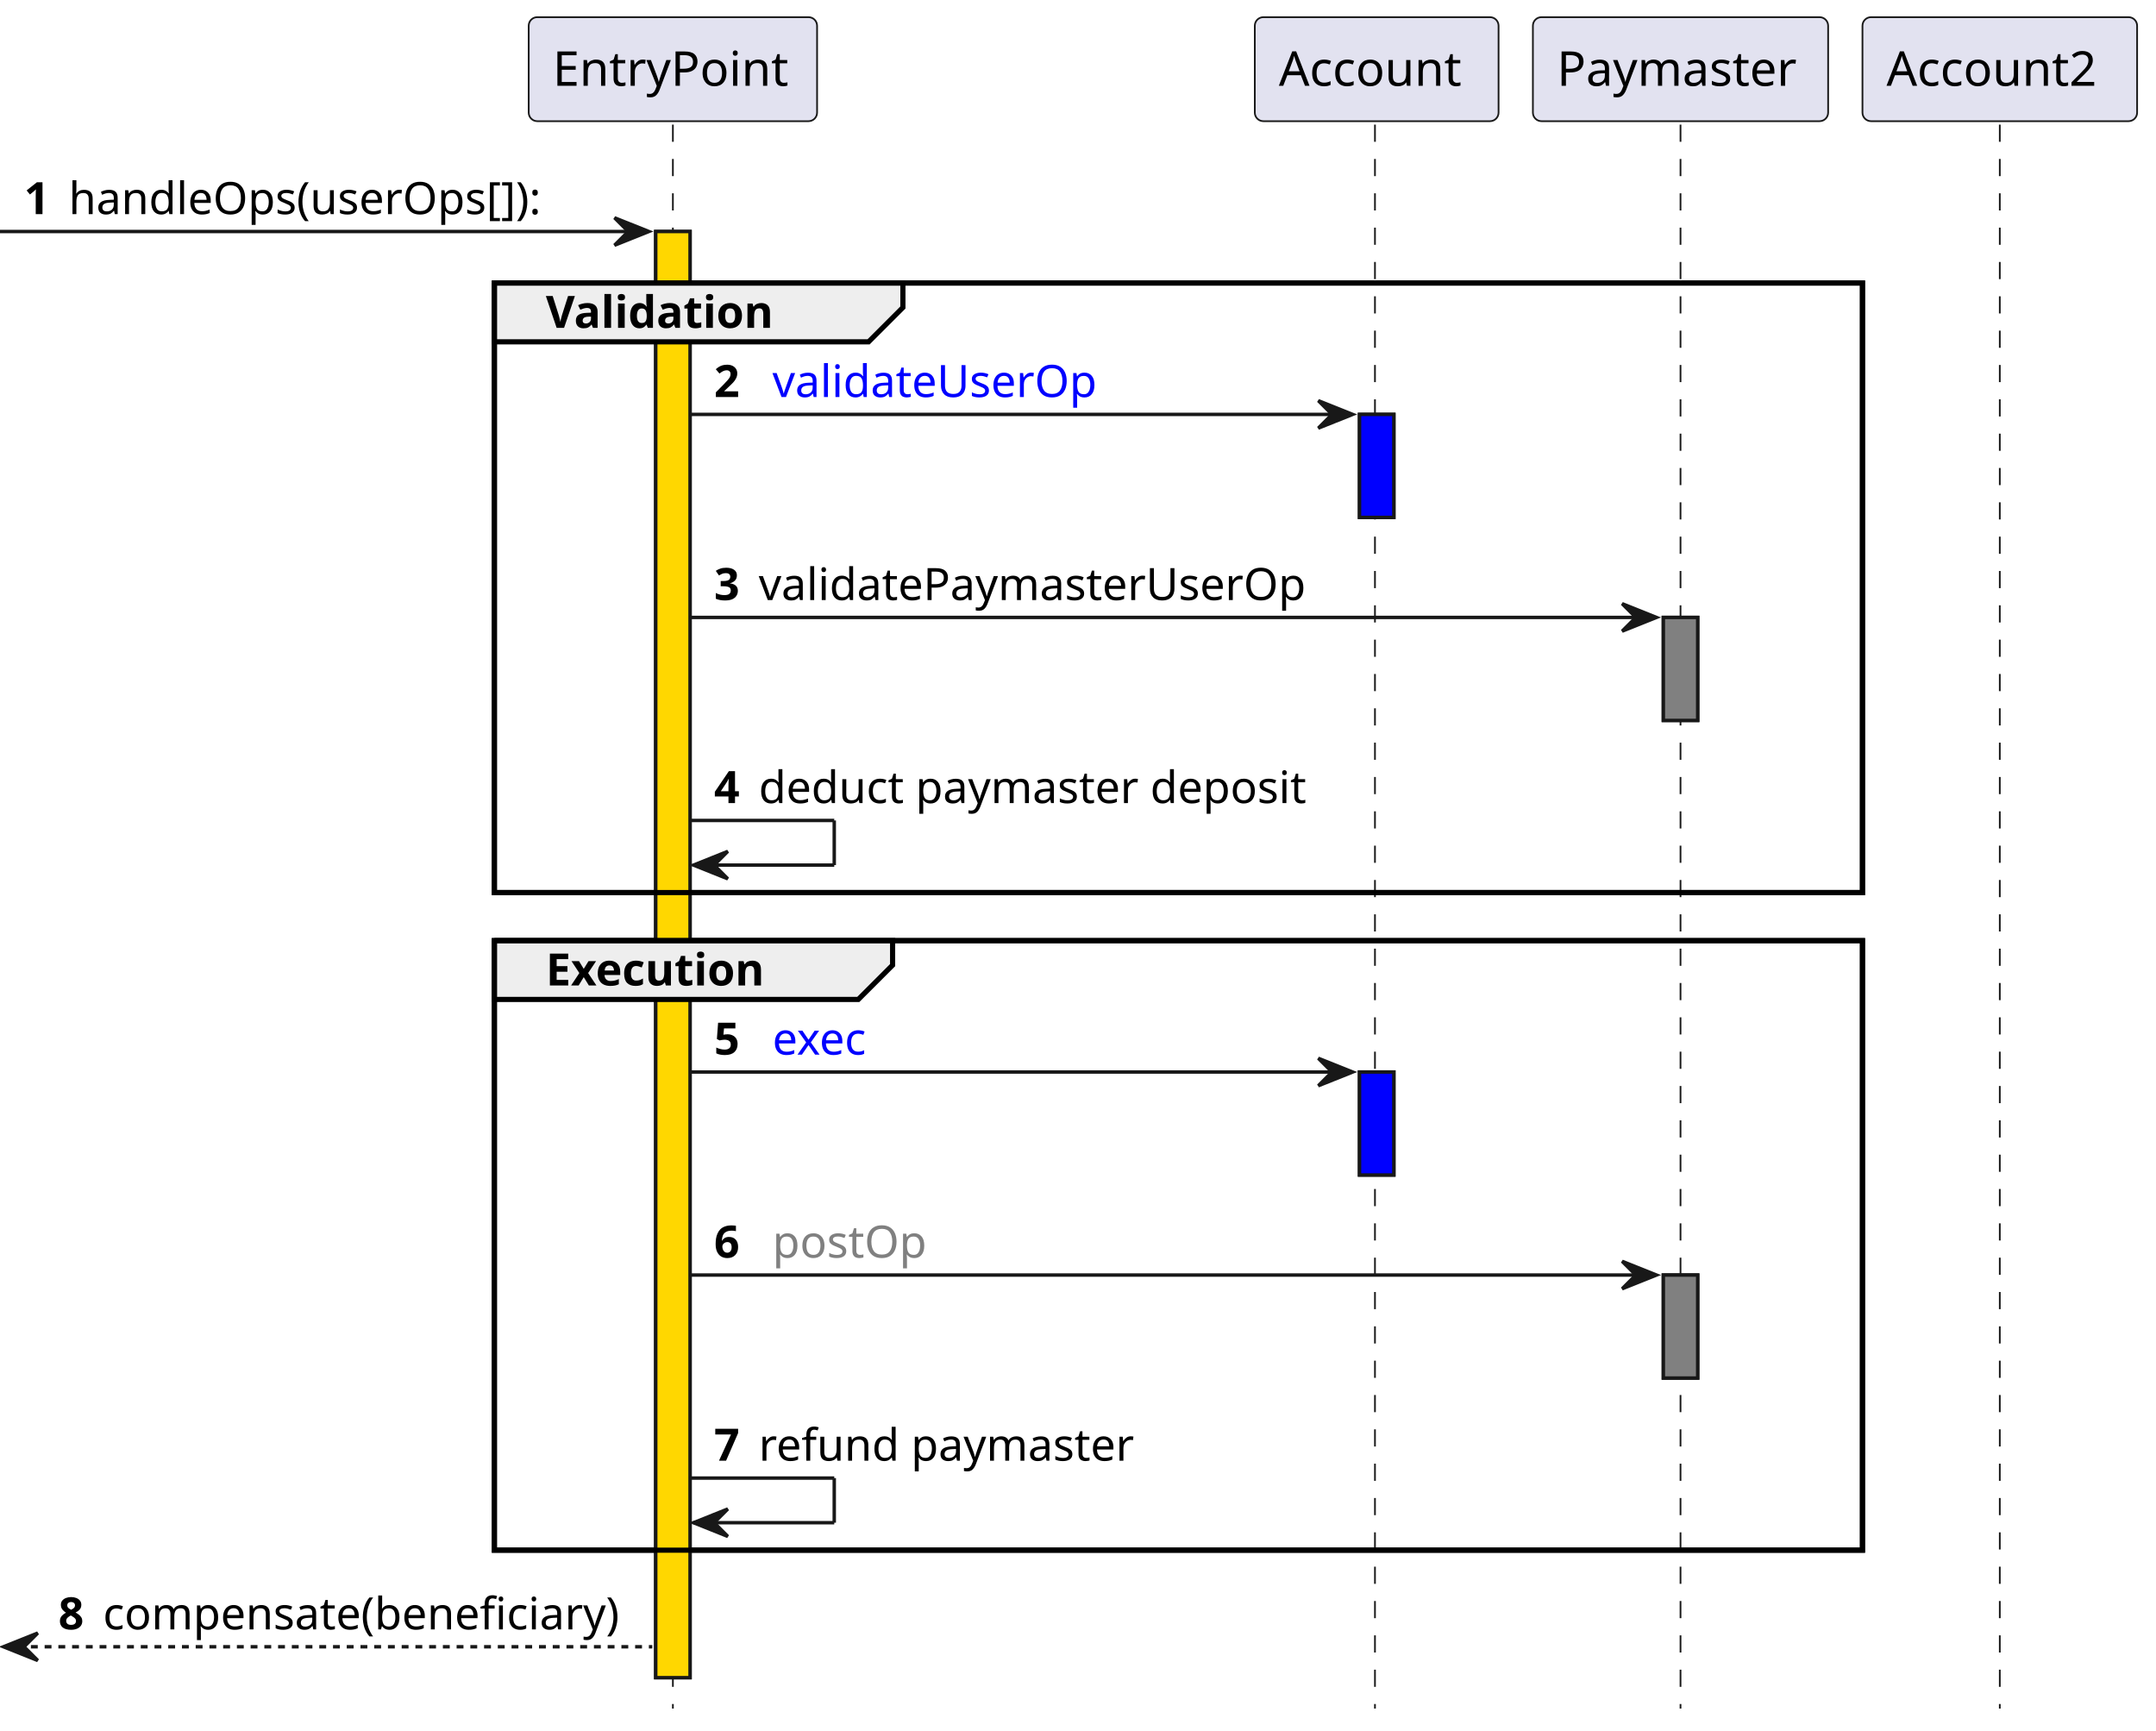
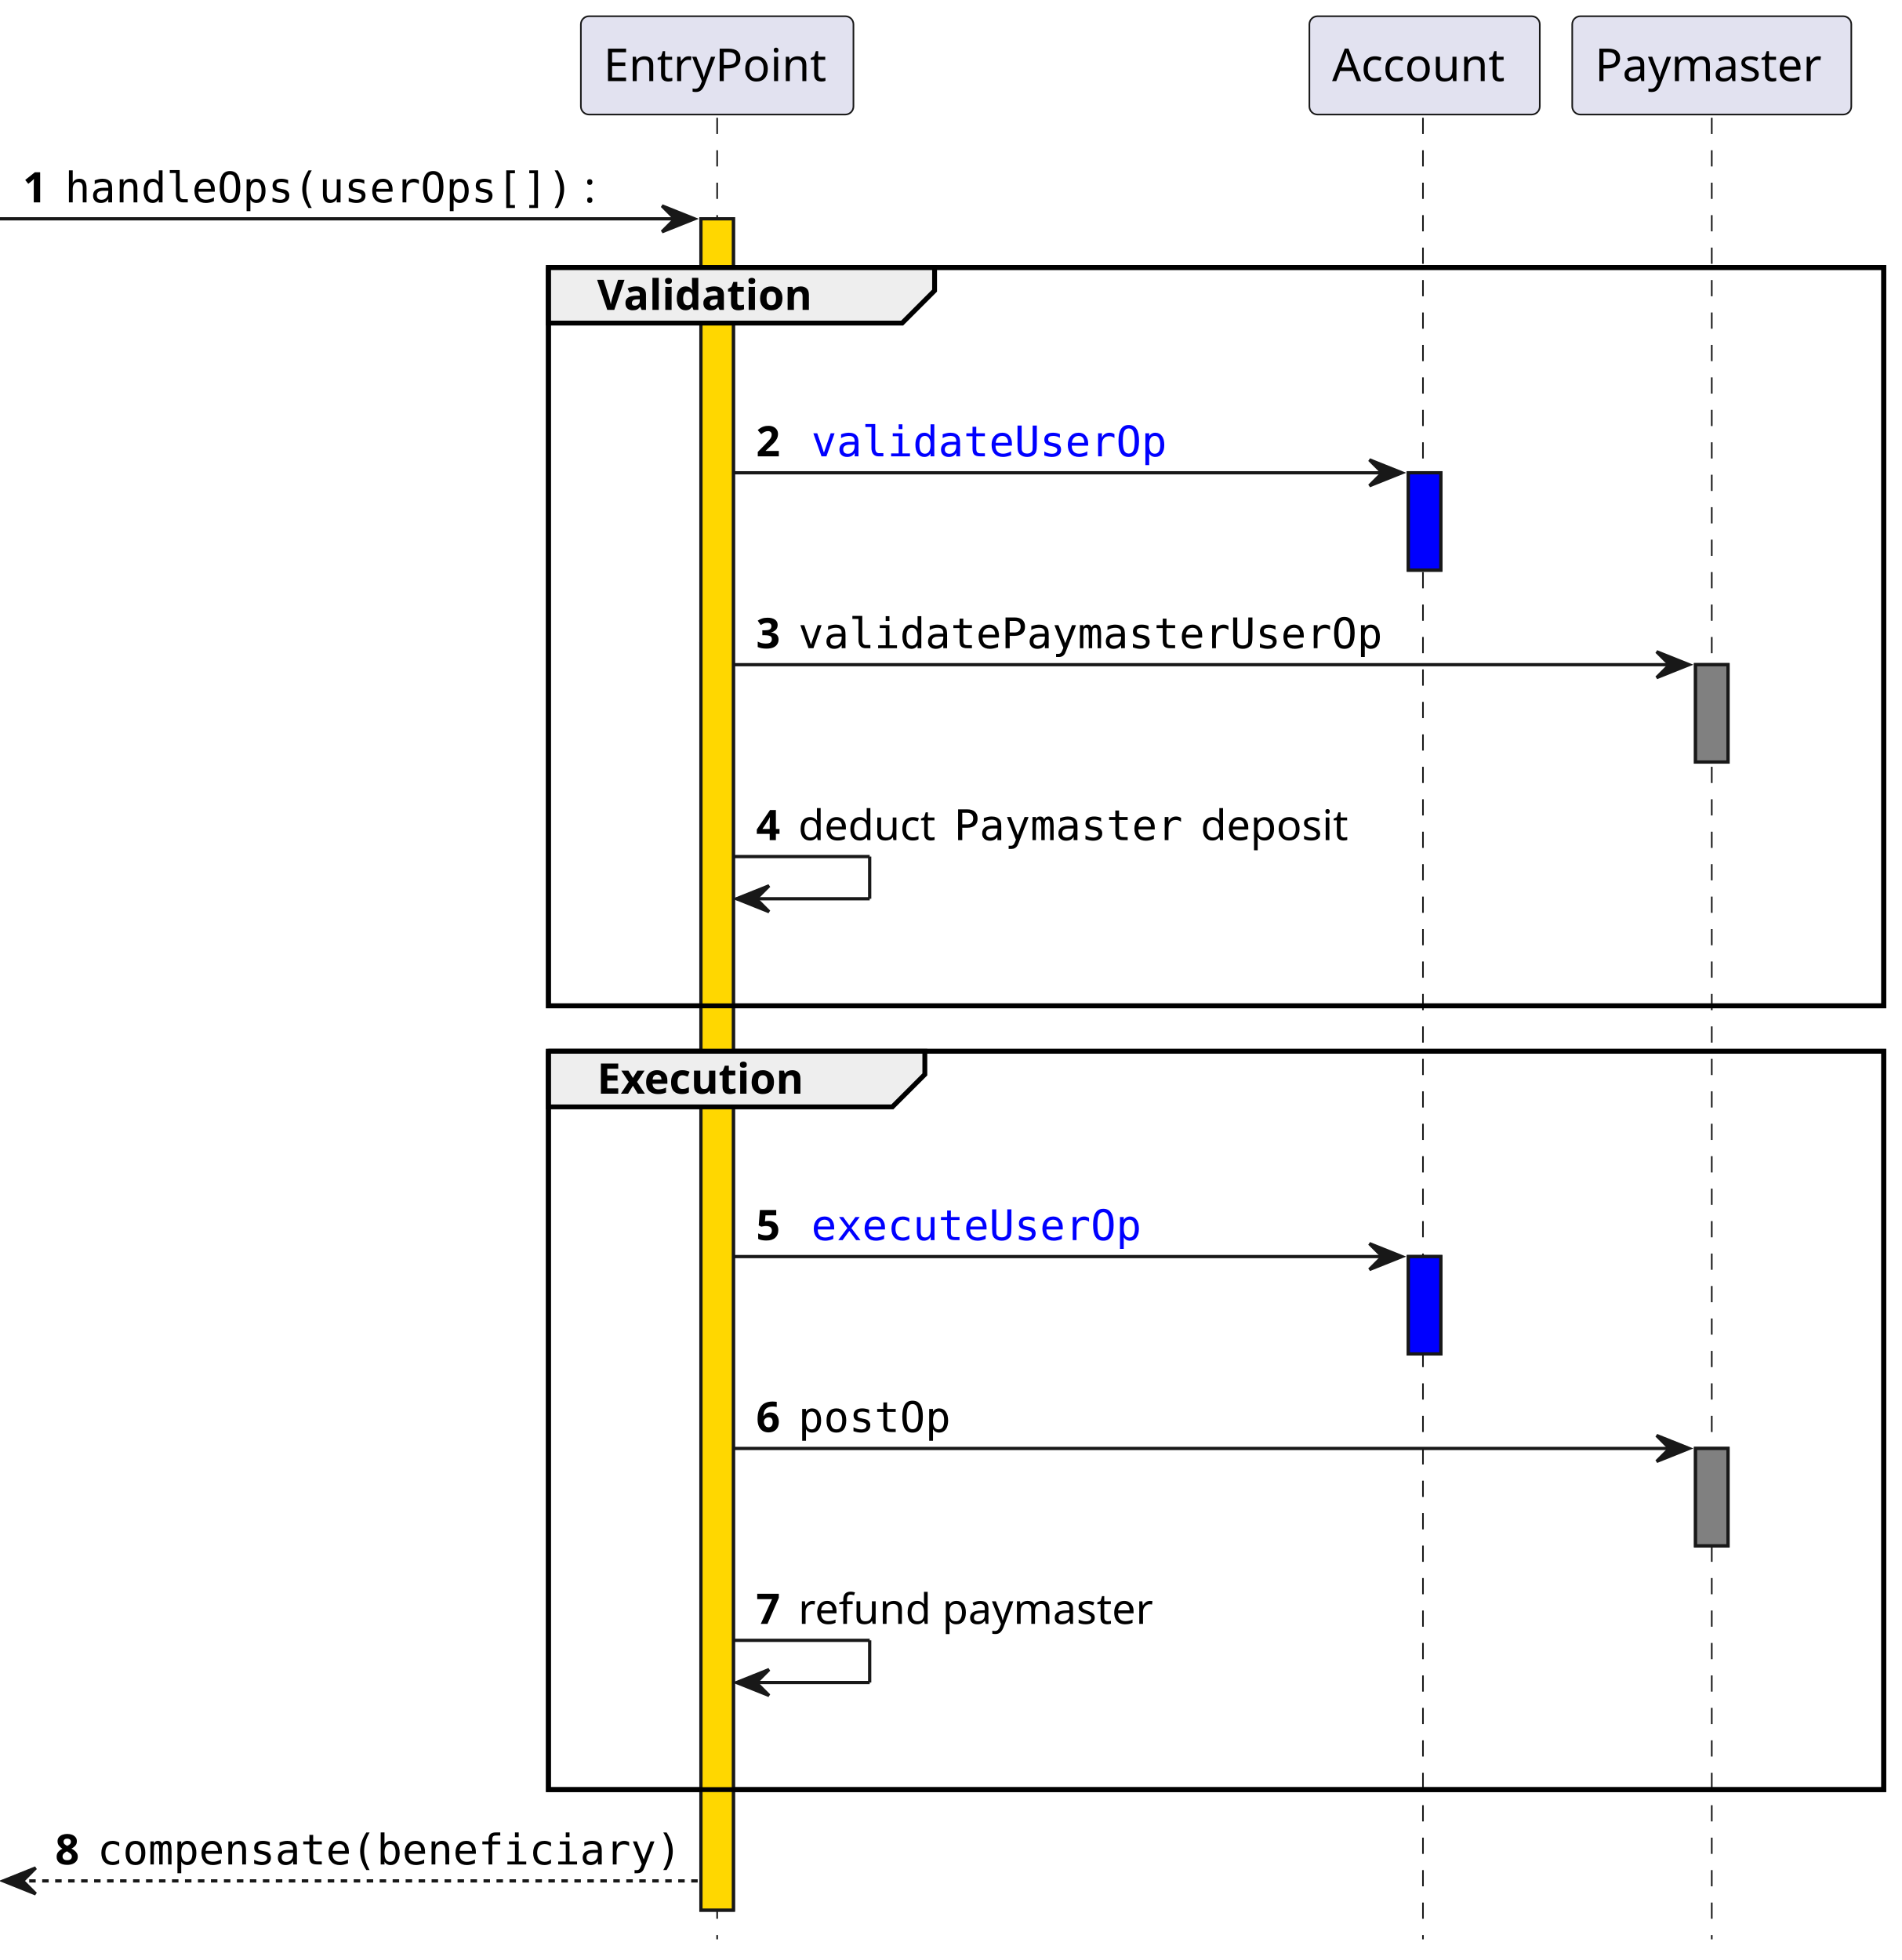
- <svg xmlns="http://www.w3.org/2000/svg" contentStyleType="text/css" height="504px" preserveAspectRatio="none" style="width:628px;height:504px;background:#FFFFFF;" version="1.1" viewBox="0 0 628 504" width="628px" zoomAndPan="magnify">
+ <svg xmlns="http://www.w3.org/2000/svg" contentStyleType="text/css" height="604px" preserveAspectRatio="none" style="width:586px;height:604px;background:#FFFFFF;" version="1.1" viewBox="0 0 586 604" width="586px" zoomAndPan="magnify">
  <defs />
  <g>
-     <rect fill="#FFD700" height="421.195" style="stroke:#181818;stroke-width:1.0;" width="10" x="191" y="67.43" />
-     <rect fill="#0000FF" height="30" style="stroke:#181818;stroke-width:1.0;" width="10" x="396" y="120.695" />
-     <rect fill="#0000FF" height="30" style="stroke:#181818;stroke-width:1.0;" width="10" x="396" y="312.227" />
-     <rect fill="#808080" height="30" style="stroke:#181818;stroke-width:1.0;" width="10" x="484.5" y="179.828" />
-     <rect fill="#808080" height="30" style="stroke:#181818;stroke-width:1.0;" width="10" x="484.5" y="371.359" />
-     <rect fill="none" height="177.531" style="stroke:#000000;stroke-width:1.5;" width="398.5" x="144" y="82.43" />
-     <rect fill="none" height="177.531" style="stroke:#000000;stroke-width:1.5;" width="398.5" x="144" y="273.961" />
-     <line style="stroke:#181818;stroke-width:0.5;stroke-dasharray:5.0,5.0;" x1="196" x2="196" y1="36.297" y2="497.625" />
-     <line style="stroke:#181818;stroke-width:0.5;stroke-dasharray:5.0,5.0;" x1="400.5" x2="400.5" y1="36.297" y2="497.625" />
-     <line style="stroke:#181818;stroke-width:0.5;stroke-dasharray:5.0,5.0;" x1="489.5" x2="489.5" y1="36.297" y2="497.625" />
-     <line style="stroke:#181818;stroke-width:0.5;stroke-dasharray:5.0,5.0;" x1="582.5" x2="582.5" y1="36.297" y2="497.625" />
-     <rect fill="#E2E2F0" height="30.297" rx="2.5" ry="2.5" style="stroke:#181818;stroke-width:0.5;" width="84" x="154" y="5" />
-     <text fill="#000000" font-family="sans-serif" font-size="14" lengthAdjust="spacing" textLength="70" x="161" y="24.995">EntryPoint</text>
-     <rect fill="#E2E2F0" height="30.297" rx="2.5" ry="2.5" style="stroke:#181818;stroke-width:0.5;" width="71" x="365.5" y="5" />
-     <text fill="#000000" font-family="sans-serif" font-size="14" lengthAdjust="spacing" textLength="57" x="372.5" y="24.995">Account</text>
-     <rect fill="#E2E2F0" height="30.297" rx="2.5" ry="2.5" style="stroke:#181818;stroke-width:0.5;" width="86" x="446.5" y="5" />
-     <text fill="#000000" font-family="sans-serif" font-size="14" lengthAdjust="spacing" textLength="72" x="453.5" y="24.995">Paymaster</text>
-     <rect fill="#E2E2F0" height="30.297" rx="2.5" ry="2.5" style="stroke:#181818;stroke-width:0.5;" width="80" x="542.5" y="5" />
-     <text fill="#000000" font-family="sans-serif" font-size="14" lengthAdjust="spacing" textLength="66" x="549.5" y="24.995">Account2</text>
-     <rect fill="#FFD700" height="421.195" style="stroke:#181818;stroke-width:1.0;" width="10" x="191" y="67.43" />
-     <rect fill="#0000FF" height="30" style="stroke:#181818;stroke-width:1.0;" width="10" x="396" y="120.695" />
-     <rect fill="#0000FF" height="30" style="stroke:#181818;stroke-width:1.0;" width="10" x="396" y="312.227" />
-     <rect fill="#808080" height="30" style="stroke:#181818;stroke-width:1.0;" width="10" x="484.5" y="179.828" />
-     <rect fill="#808080" height="30" style="stroke:#181818;stroke-width:1.0;" width="10" x="484.5" y="371.359" />
-     <polygon fill="#181818" points="179,63.43,189,67.43,179,71.43,183,67.43" style="stroke:#181818;stroke-width:1.0;" />
-     <line style="stroke:#181818;stroke-width:1.0;" x1="0" x2="185" y1="67.43" y2="67.43" />
+     <rect fill="#FFD700" height="521.195" style="stroke:#181818;stroke-width:1.0;" width="10" x="216" y="67.43" />
+     <rect fill="#0000FF" height="30" style="stroke:#181818;stroke-width:1.0;" width="10" x="434" y="145.695" />
+     <rect fill="#0000FF" height="30" style="stroke:#181818;stroke-width:1.0;" width="10" x="434" y="387.227" />
+     <rect fill="#808080" height="30" style="stroke:#181818;stroke-width:1.0;" width="10" x="522.5" y="204.828" />
+     <rect fill="#808080" height="30" style="stroke:#181818;stroke-width:1.0;" width="10" x="522.5" y="446.359" />
+     <rect fill="none" height="227.531" style="stroke:#000000;stroke-width:1.5;" width="411.5" x="169" y="82.43" />
+     <rect fill="none" height="227.531" style="stroke:#000000;stroke-width:1.5;" width="411.5" x="169" y="323.961" />
+     <line style="stroke:#181818;stroke-width:0.5;stroke-dasharray:5.0,5.0;" x1="221" x2="221" y1="36.297" y2="597.625" />
+     <line style="stroke:#181818;stroke-width:0.5;stroke-dasharray:5.0,5.0;" x1="438.5" x2="438.5" y1="36.297" y2="597.625" />
+     <line style="stroke:#181818;stroke-width:0.5;stroke-dasharray:5.0,5.0;" x1="527.5" x2="527.5" y1="36.297" y2="597.625" />
+     <rect fill="#E2E2F0" height="30.297" rx="2.5" ry="2.5" style="stroke:#181818;stroke-width:0.5;" width="84" x="179" y="5" />
+     <text fill="#000000" font-family="sans-serif" font-size="14" lengthAdjust="spacing" textLength="70" x="186" y="24.995">EntryPoint</text>
+     <rect fill="#E2E2F0" height="30.297" rx="2.5" ry="2.5" style="stroke:#181818;stroke-width:0.5;" width="71" x="403.5" y="5" />
+     <text fill="#000000" font-family="sans-serif" font-size="14" lengthAdjust="spacing" textLength="57" x="410.5" y="24.995">Account</text>
+     <rect fill="#E2E2F0" height="30.297" rx="2.5" ry="2.5" style="stroke:#181818;stroke-width:0.5;" width="86" x="484.5" y="5" />
+     <text fill="#000000" font-family="sans-serif" font-size="14" lengthAdjust="spacing" textLength="72" x="491.5" y="24.995">Paymaster</text>
+     <rect fill="#FFD700" height="521.195" style="stroke:#181818;stroke-width:1.0;" width="10" x="216" y="67.43" />
+     <rect fill="#0000FF" height="30" style="stroke:#181818;stroke-width:1.0;" width="10" x="434" y="145.695" />
+     <rect fill="#0000FF" height="30" style="stroke:#181818;stroke-width:1.0;" width="10" x="434" y="387.227" />
+     <rect fill="#808080" height="30" style="stroke:#181818;stroke-width:1.0;" width="10" x="522.5" y="204.828" />
+     <rect fill="#808080" height="30" style="stroke:#181818;stroke-width:1.0;" width="10" x="522.5" y="446.359" />
+     <polygon fill="#181818" points="204,63.43,214,67.43,204,71.43,208,67.43" style="stroke:#181818;stroke-width:1.0;" />
+     <line style="stroke:#181818;stroke-width:1.0;" x1="0" x2="210" y1="67.43" y2="67.43" />
    <text fill="#000000" font-family="sans-serif" font-size="13" font-weight="bold" lengthAdjust="spacing" textLength="9" x="7" y="62.364">1</text>
-     <text fill="#000000" font-family="sans-serif" font-size="13" lengthAdjust="spacing" textLength="145" x="20" y="62.364">handleOps(userOps[]):</text>
-     <path d="M144,82.43 L263,82.43 L263,89.562 L253,99.562 L144,99.562 L144,82.43 " fill="#EEEEEE" style="stroke:#000000;stroke-width:1.5;" />
-     <rect fill="none" height="177.531" style="stroke:#000000;stroke-width:1.5;" width="398.5" x="144" y="82.43" />
-     <text fill="#000000" font-family="sans-serif" font-size="13" font-weight="bold" lengthAdjust="spacing" textLength="74" x="159" y="95.497">Validation</text>
-     <polygon fill="#181818" points="384,116.695,394,120.695,384,124.695,388,120.695" style="stroke:#181818;stroke-width:1.0;" />
-     <line style="stroke:#181818;stroke-width:1.0;" x1="201" x2="390" y1="120.695" y2="120.695" />
-     <text fill="#000000" font-family="sans-serif" font-size="13" font-weight="bold" lengthAdjust="spacing" textLength="9" x="208" y="115.629">2</text>
-     <text fill="#0000FF" font-family="sans-serif" font-size="13" lengthAdjust="spacing" textLength="98" x="225" y="115.629">validateUserOp</text>
-     <polygon fill="#181818" points="472.5,175.828,482.5,179.828,472.5,183.828,476.5,179.828" style="stroke:#181818;stroke-width:1.0;" />
-     <line style="stroke:#181818;stroke-width:1.0;" x1="201" x2="478.5" y1="179.828" y2="179.828" />
-     <text fill="#000000" font-family="sans-serif" font-size="13" font-weight="bold" lengthAdjust="spacing" textLength="9" x="208" y="174.762">3</text>
-     <text fill="#000000" font-family="sans-serif" font-size="13" lengthAdjust="spacing" textLength="167" x="221" y="174.762">validatePaymasterUserOp</text>
-     <line style="stroke:#181818;stroke-width:1.0;" x1="201" x2="243" y1="238.961" y2="238.961" />
-     <line style="stroke:#181818;stroke-width:1.0;" x1="243" x2="243" y1="238.961" y2="251.961" />
-     <line style="stroke:#181818;stroke-width:1.0;" x1="202" x2="243" y1="251.961" y2="251.961" />
-     <polygon fill="#181818" points="212,247.961,202,251.961,212,255.961,208,251.961" style="stroke:#181818;stroke-width:1.0;" />
-     <text fill="#000000" font-family="sans-serif" font-size="13" font-weight="bold" lengthAdjust="spacing" textLength="9" x="208" y="233.895">4</text>
-     <text fill="#000000" font-family="sans-serif" font-size="13" lengthAdjust="spacing" textLength="168" x="221" y="233.895">deduct paymaster deposit</text>
-     <path d="M144,273.961 L260,273.961 L260,281.094 L250,291.094 L144,291.094 L144,273.961 " fill="#EEEEEE" style="stroke:#000000;stroke-width:1.5;" />
-     <rect fill="none" height="177.531" style="stroke:#000000;stroke-width:1.5;" width="398.5" x="144" y="273.961" />
-     <text fill="#000000" font-family="sans-serif" font-size="13" font-weight="bold" lengthAdjust="spacing" textLength="71" x="159" y="287.028">Execution</text>
-     <polygon fill="#181818" points="384,308.227,394,312.227,384,316.227,388,312.227" style="stroke:#181818;stroke-width:1.0;" />
-     <line style="stroke:#181818;stroke-width:1.0;" x1="201" x2="390" y1="312.227" y2="312.227" />
-     <text fill="#000000" font-family="sans-serif" font-size="13" font-weight="bold" lengthAdjust="spacing" textLength="9" x="208" y="307.161">5</text>
-     <text fill="#0000FF" font-family="sans-serif" font-size="13" lengthAdjust="spacing" textLength="30" x="225" y="307.161">exec</text>
-     <polygon fill="#181818" points="472.5,367.359,482.5,371.359,472.5,375.359,476.5,371.359" style="stroke:#181818;stroke-width:1.0;" />
-     <line style="stroke:#181818;stroke-width:1.0;" x1="201" x2="478.5" y1="371.359" y2="371.359" />
-     <text fill="#000000" font-family="sans-serif" font-size="13" font-weight="bold" lengthAdjust="spacing" textLength="9" x="208" y="366.293">6</text>
-     <text fill="#808080" font-family="sans-serif" font-size="13" lengthAdjust="spacing" textLength="46" x="225" y="366.293">postOp</text>
-     <line style="stroke:#181818;stroke-width:1.0;" x1="201" x2="243" y1="430.492" y2="430.492" />
-     <line style="stroke:#181818;stroke-width:1.0;" x1="243" x2="243" y1="430.492" y2="443.492" />
-     <line style="stroke:#181818;stroke-width:1.0;" x1="202" x2="243" y1="443.492" y2="443.492" />
-     <polygon fill="#181818" points="212,439.492,202,443.492,212,447.492,208,443.492" style="stroke:#181818;stroke-width:1.0;" />
-     <text fill="#000000" font-family="sans-serif" font-size="13" font-weight="bold" lengthAdjust="spacing" textLength="9" x="208" y="425.426">7</text>
-     <text fill="#000000" font-family="sans-serif" font-size="13" lengthAdjust="spacing" textLength="114" x="221" y="425.426">refund paymaster</text>
-     <polygon fill="#181818" points="11,475.625,1,479.625,11,483.625,7,479.625" style="stroke:#181818;stroke-width:1.0;" />
-     <line style="stroke:#181818;stroke-width:1.0;stroke-dasharray:2.0,2.0;" x1="5" x2="190" y1="479.625" y2="479.625" />
-     <text fill="#000000" font-family="sans-serif" font-size="13" font-weight="bold" lengthAdjust="spacing" textLength="9" x="17" y="474.559">8</text>
-     <text fill="#000000" font-family="sans-serif" font-size="13" lengthAdjust="spacing" textLength="159" x="30" y="474.559">compensate(beneficiary)</text>
+     <text fill="#000000" font-family="monospace" font-size="13" lengthAdjust="spacing" textLength="160" x="20" y="62.364">handleOps(userOps[])</text>
+     <text fill="#000000" font-family="sans-serif" font-size="13" lengthAdjust="spacing" textLength="4" x="180" y="62.364">:</text>
+     <path d="M169,82.43 L288,82.43 L288,89.562 L278,99.562 L169,99.562 L169,82.43 " fill="#EEEEEE" style="stroke:#000000;stroke-width:1.5;" />
+     <rect fill="none" height="227.531" style="stroke:#000000;stroke-width:1.5;" width="411.5" x="169" y="82.43" />
+     <text fill="#000000" font-family="sans-serif" font-size="13" font-weight="bold" lengthAdjust="spacing" textLength="74" x="184" y="95.497">Validation</text>
+     <polygon fill="#181818" points="422,141.695,432,145.695,422,149.695,426,145.695" style="stroke:#181818;stroke-width:1.0;" />
+     <line style="stroke:#181818;stroke-width:1.0;" x1="226" x2="428" y1="145.695" y2="145.695" />
+     <text fill="#000000" font-family="sans-serif" font-size="13" font-weight="bold" lengthAdjust="spacing" textLength="9" x="233" y="140.629">2</text>
+     <text fill="#0000FF" font-family="sans-serif" font-size="13" lengthAdjust="spacing" textLength="4" x="246" y="140.629"> </text>
+     <text fill="#0000FF" font-family="monospace" font-size="13" lengthAdjust="spacing" textLength="112" x="250" y="140.629">validateUserOp</text>
+     <polygon fill="#181818" points="510.5,200.828,520.5,204.828,510.5,208.828,514.5,204.828" style="stroke:#181818;stroke-width:1.0;" />
+     <line style="stroke:#181818;stroke-width:1.0;" x1="226" x2="516.5" y1="204.828" y2="204.828" />
+     <text fill="#000000" font-family="sans-serif" font-size="13" font-weight="bold" lengthAdjust="spacing" textLength="9" x="233" y="199.762">3</text>
+     <text fill="#000000" font-family="monospace" font-size="13" lengthAdjust="spacing" textLength="184" x="246" y="199.762">validatePaymasterUserOp</text>
+     <line style="stroke:#181818;stroke-width:1.0;" x1="226" x2="268" y1="263.961" y2="263.961" />
+     <line style="stroke:#181818;stroke-width:1.0;" x1="268" x2="268" y1="263.961" y2="276.961" />
+     <line style="stroke:#181818;stroke-width:1.0;" x1="227" x2="268" y1="276.961" y2="276.961" />
+     <polygon fill="#181818" points="237,272.961,227,276.961,237,280.961,233,276.961" style="stroke:#181818;stroke-width:1.0;" />
+     <text fill="#000000" font-family="sans-serif" font-size="13" font-weight="bold" lengthAdjust="spacing" textLength="9" x="233" y="258.895">4</text>
+     <text fill="#000000" font-family="sans-serif" font-size="13" lengthAdjust="spacing" textLength="44" x="246" y="258.895">deduct</text>
+     <text fill="#000000" font-family="monospace" font-size="13" lengthAdjust="spacing" textLength="72" x="294" y="258.895">Paymaster</text>
+     <text fill="#000000" font-family="sans-serif" font-size="13" lengthAdjust="spacing" textLength="47" x="370" y="258.895">deposit</text>
+     <path d="M169,323.961 L285,323.961 L285,331.094 L275,341.094 L169,341.094 L169,323.961 " fill="#EEEEEE" style="stroke:#000000;stroke-width:1.5;" />
+     <rect fill="none" height="227.531" style="stroke:#000000;stroke-width:1.5;" width="411.5" x="169" y="323.961" />
+     <text fill="#000000" font-family="sans-serif" font-size="13" font-weight="bold" lengthAdjust="spacing" textLength="71" x="184" y="337.028">Execution</text>
+     <polygon fill="#181818" points="422,383.227,432,387.227,422,391.227,426,387.227" style="stroke:#181818;stroke-width:1.0;" />
+     <line style="stroke:#181818;stroke-width:1.0;" x1="226" x2="428" y1="387.227" y2="387.227" />
+     <text fill="#000000" font-family="sans-serif" font-size="13" font-weight="bold" lengthAdjust="spacing" textLength="9" x="233" y="382.161">5</text>
+     <text fill="#0000FF" font-family="sans-serif" font-size="13" lengthAdjust="spacing" textLength="4" x="246" y="382.161"> </text>
+     <text fill="#0000FF" font-family="monospace" font-size="13" lengthAdjust="spacing" textLength="104" x="250" y="382.161">executeUserOp</text>
+     <polygon fill="#181818" points="510.5,442.359,520.5,446.359,510.5,450.359,514.5,446.359" style="stroke:#181818;stroke-width:1.0;" />
+     <line style="stroke:#181818;stroke-width:1.0;" x1="226" x2="516.5" y1="446.359" y2="446.359" />
+     <text fill="#000000" font-family="sans-serif" font-size="13" font-weight="bold" lengthAdjust="spacing" textLength="9" x="233" y="441.293">6</text>
+     <text fill="#000000" font-family="monospace" font-size="13" lengthAdjust="spacing" textLength="48" x="246" y="441.293">postOp</text>
+     <line style="stroke:#181818;stroke-width:1.0;" x1="226" x2="268" y1="505.492" y2="505.492" />
+     <line style="stroke:#181818;stroke-width:1.0;" x1="268" x2="268" y1="505.492" y2="518.492" />
+     <line style="stroke:#181818;stroke-width:1.0;" x1="227" x2="268" y1="518.492" y2="518.492" />
+     <polygon fill="#181818" points="237,514.492,227,518.492,237,522.492,233,518.492" style="stroke:#181818;stroke-width:1.0;" />
+     <text fill="#000000" font-family="sans-serif" font-size="13" font-weight="bold" lengthAdjust="spacing" textLength="9" x="233" y="500.426">7</text>
+     <text fill="#000000" font-family="sans-serif" font-size="13" lengthAdjust="spacing" textLength="114" x="246" y="500.426">refund paymaster</text>
+     <polygon fill="#181818" points="11,575.625,1,579.625,11,583.625,7,579.625" style="stroke:#181818;stroke-width:1.0;" />
+     <line style="stroke:#181818;stroke-width:1.0;stroke-dasharray:2.0,2.0;" x1="5" x2="215" y1="579.625" y2="579.625" />
+     <text fill="#000000" font-family="sans-serif" font-size="13" font-weight="bold" lengthAdjust="spacing" textLength="9" x="17" y="574.559">8</text>
+     <text fill="#000000" font-family="monospace" font-size="13" lengthAdjust="spacing" textLength="184" x="30" y="574.559">compensate(beneficiary)</text>
  </g>
</svg>
